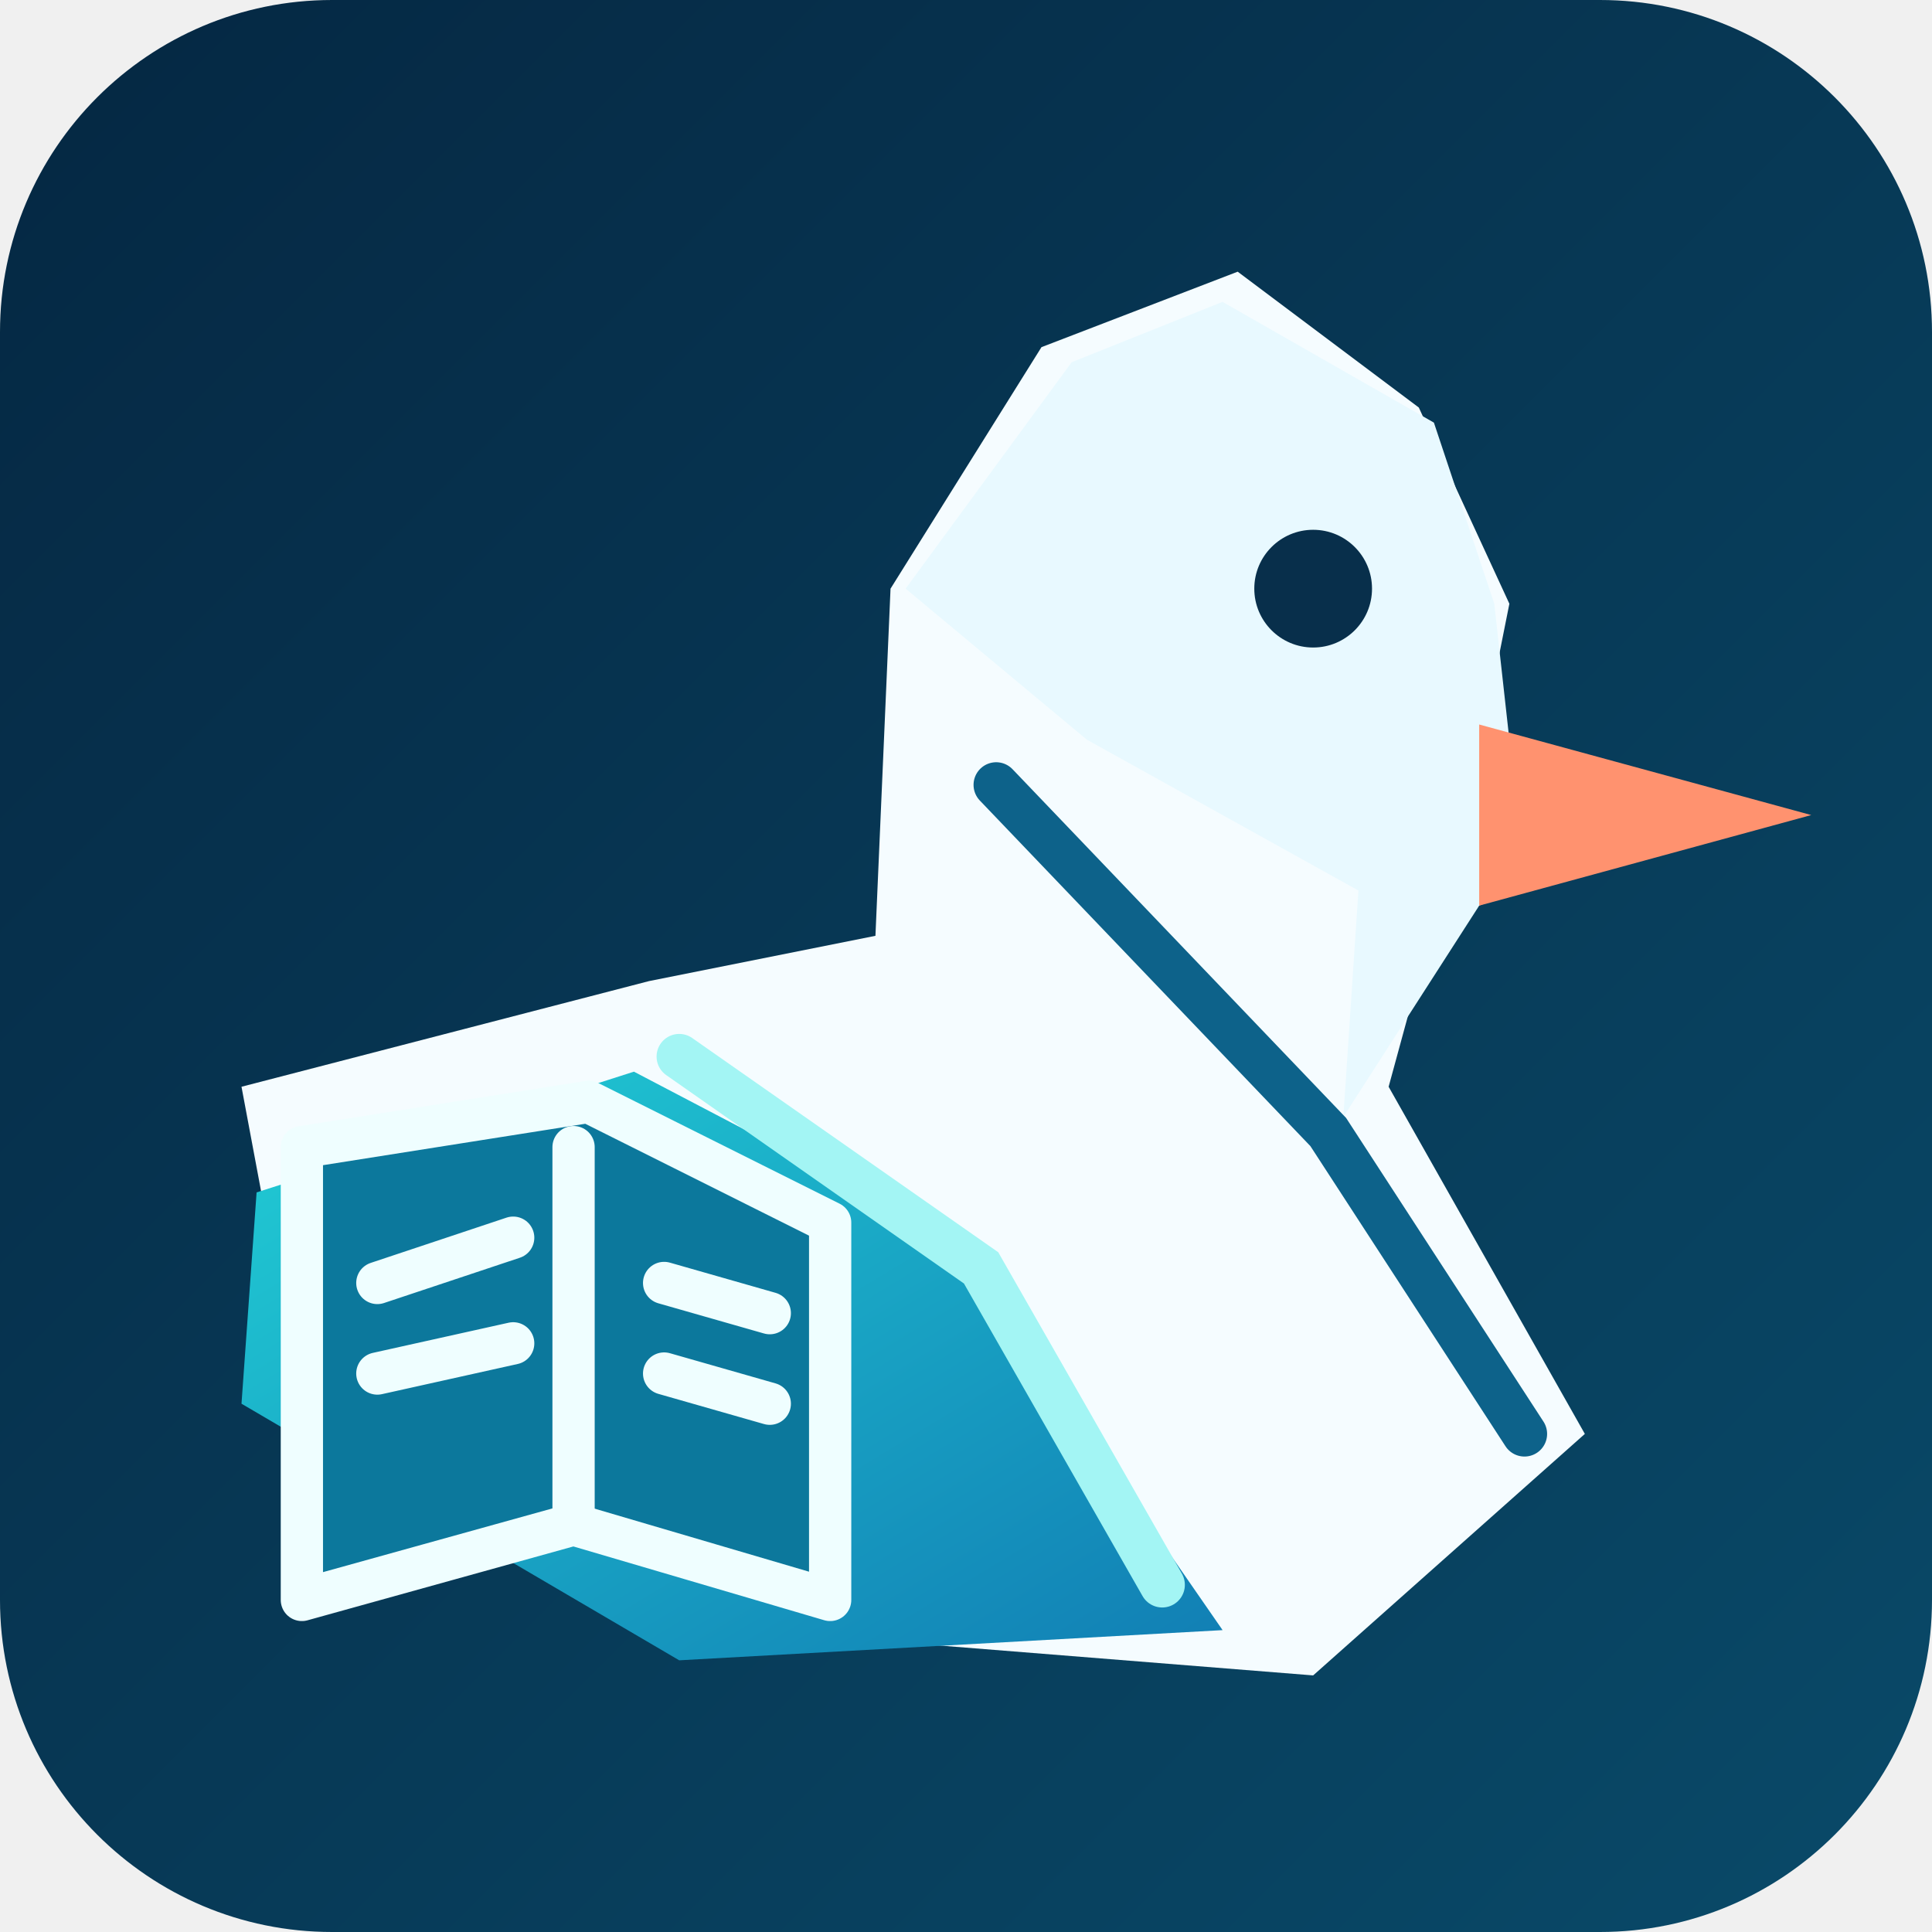
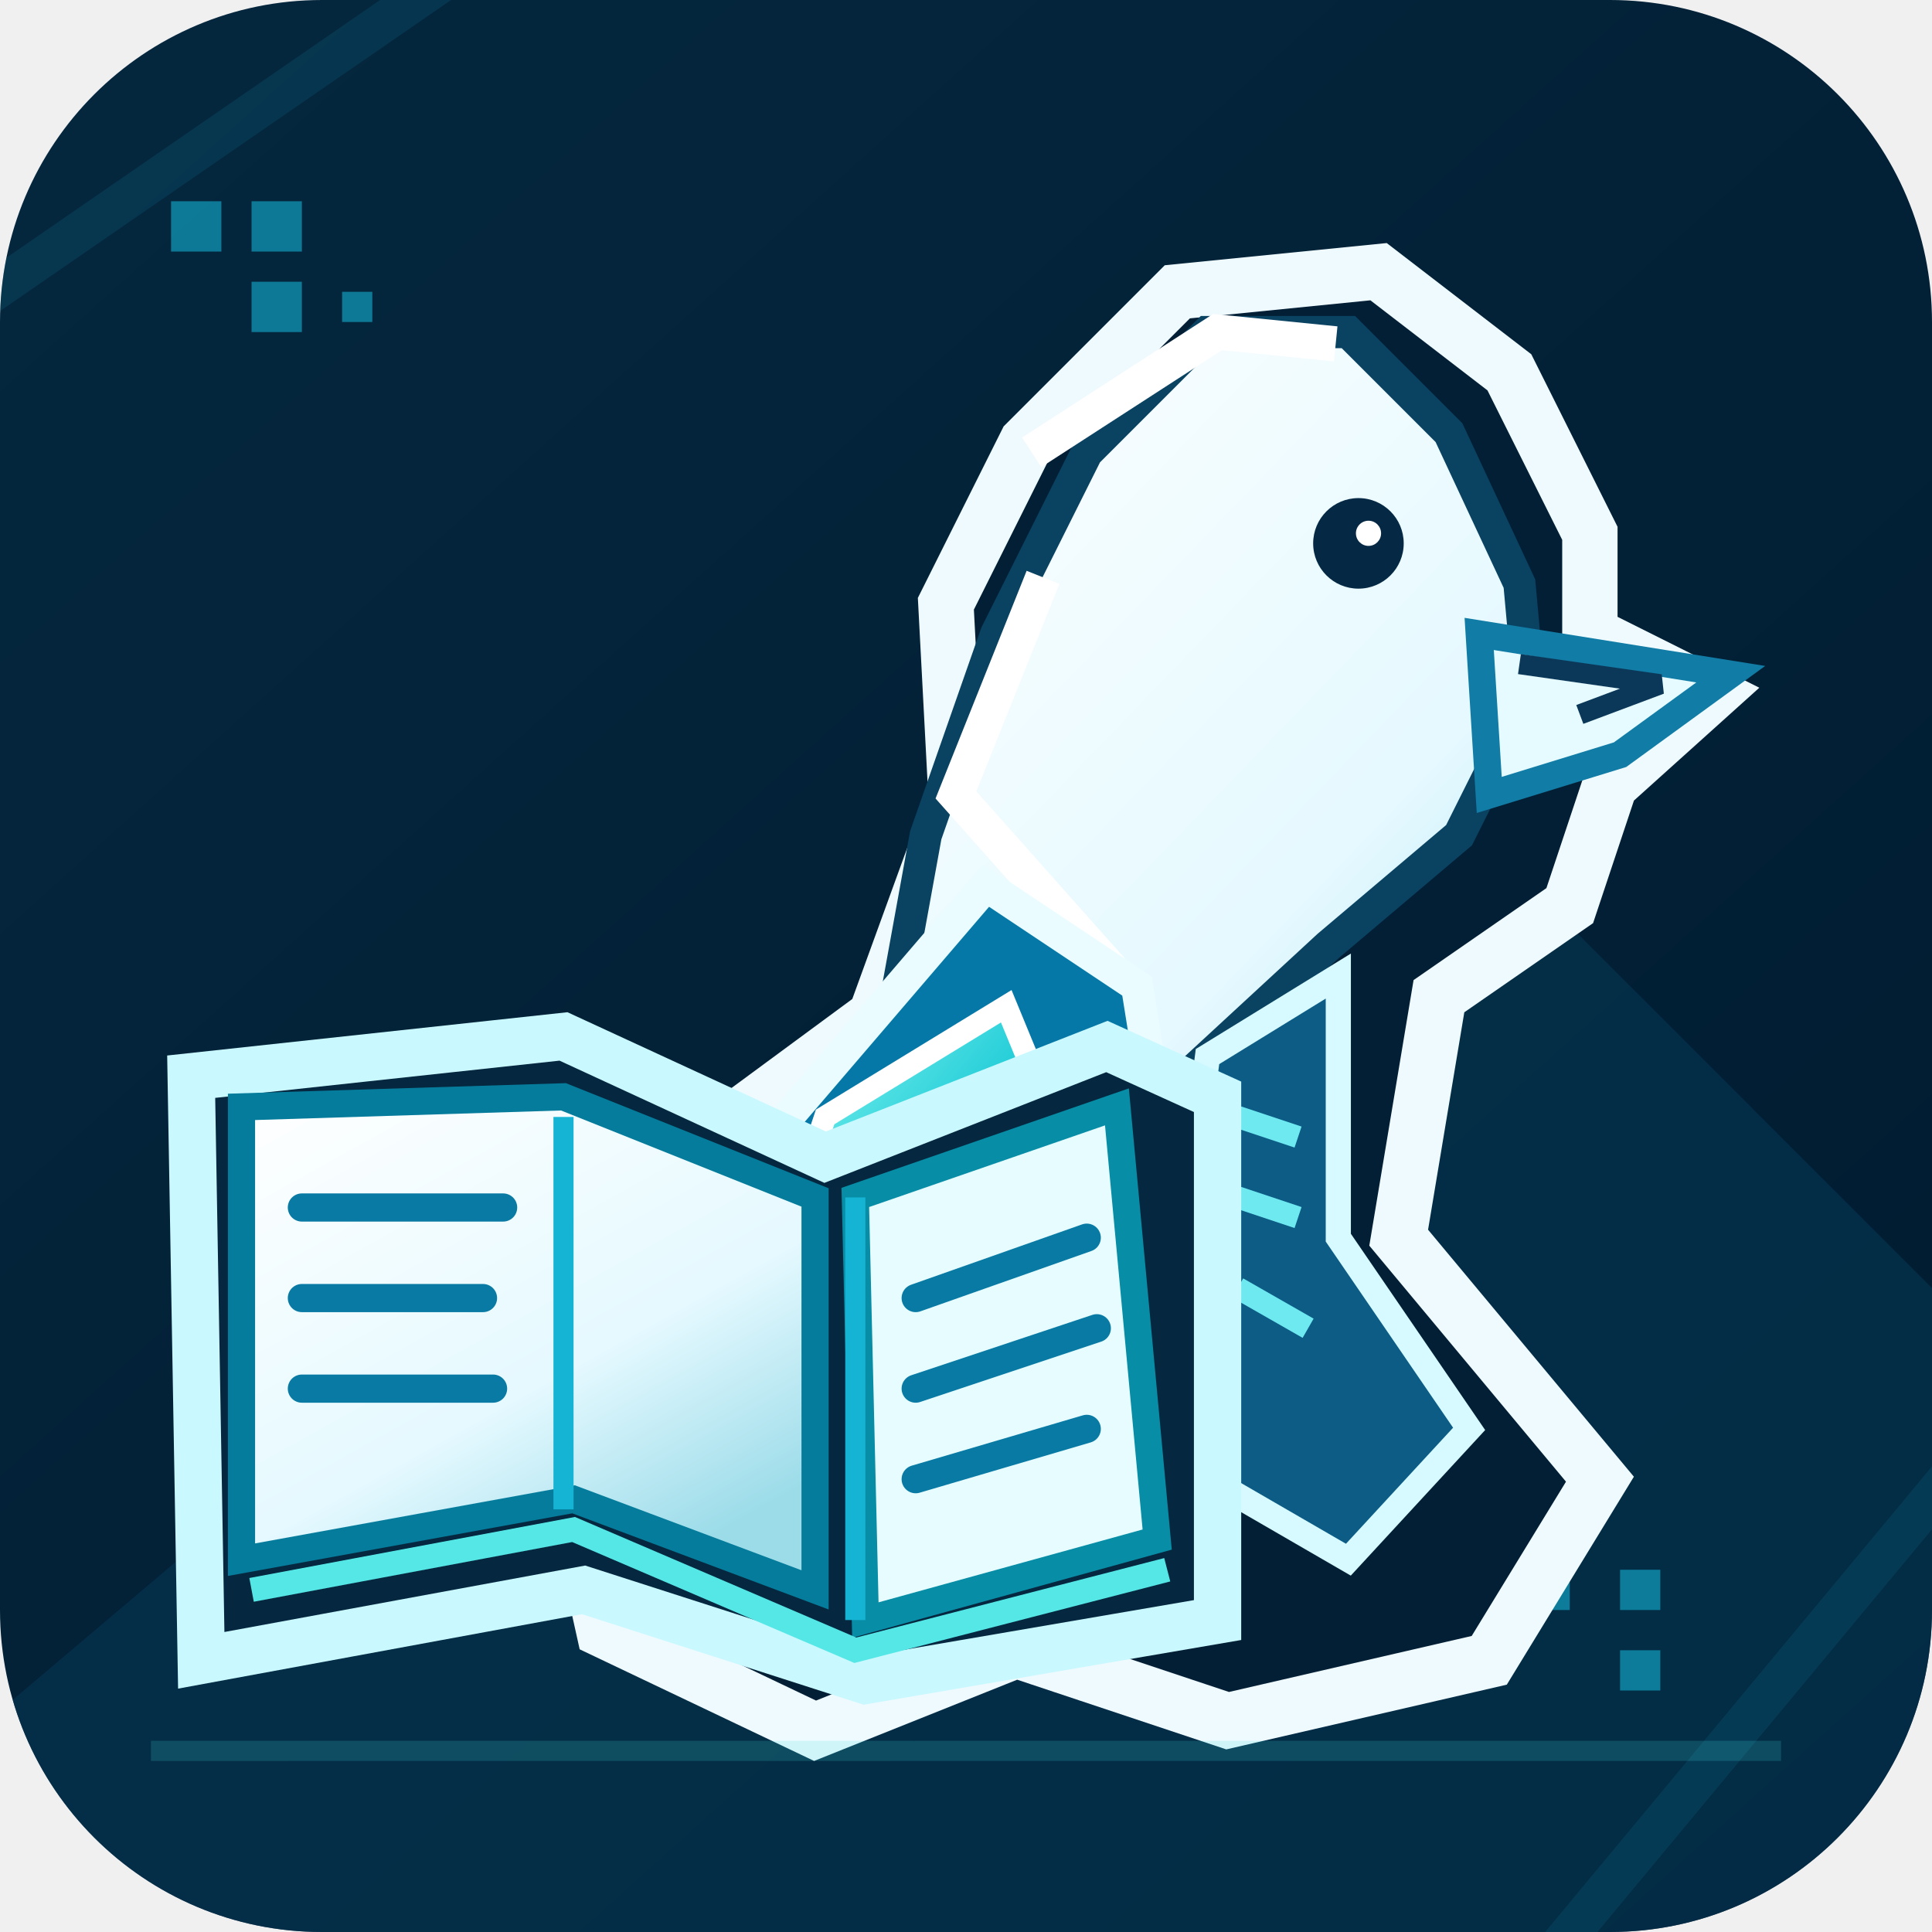
- <svg xmlns="http://www.w3.org/2000/svg" viewBox="0 0 128 128" role="img" aria-label="DuckNote icon">
+ <svg xmlns="http://www.w3.org/2000/svg" viewBox="0 0 192 192" role="img" aria-label="DuckNote logo">
  <defs>
-     <linearGradient id="bg" x1="0" y1="0" x2="1" y2="1">
-       <stop stop-color="#052742" />
-       <stop offset="1" stop-color="#094a69" />
+     <linearGradient id="bg" x1="0" y1="0" x2=".9" y2="1">
+       <stop stop-color="#05283f" />
+       <stop offset="1" stop-color="#001b30" />
    </linearGradient>
-     <linearGradient id="wing" x1="0" y1="0" x2="1" y2="1">
-       <stop stop-color="#21cdd5" />
-       <stop offset="1" stop-color="#117eb4" />
+     <linearGradient id="white" x1="0" y1="0" x2=".65" y2="1">
+       <stop stop-color="#ffffff" />
+       <stop offset=".65" stop-color="#e5f9ff" />
+       <stop offset="1" stop-color="#9cdce9" />
    </linearGradient>
+     <linearGradient id="aqua" x1="0" y1="0" x2="1" y2="1">
+       <stop stop-color="#8ffbf2" />
+       <stop offset=".5" stop-color="#1fcbd7" />
+       <stop offset="1" stop-color="#087cae" />
+     </linearGradient>
+     <clipPath id="rounded">
+       <rect width="192" height="192" rx="32" />
+     </clipPath>
  </defs>
-   <rect x="0" y="0" width="128" height="128" rx="22" fill="url(#bg)" />
-   <path d="M16 72L43 65L58 62L59 39L69 23L82 18L94 27L100 40L98 50L92 72L105 95L87 111L62 109L42 97L19 88Z" fill="#f5fcff" />
-   <path d="M17 79L42 71L63 82L81 108L45 110L16 93Z" fill="url(#wing)" />
-   <path d="M60 39L71 24L81 20L95 28L99 40L100 49L114 53L98 60L89 74L90 59L72 49Z" fill="#e8f9ff" />
-   <path d="M98 48L120 54L98 60Z" fill="#ff926f" />
-   <circle cx="87" cy="39" r="3.9" fill="#082f4b" />
-   <path d="M66 52L88 75L101 95" fill="none" stroke="#0d628a" stroke-width="3" stroke-linecap="round" />
-   <path d="M45 70L65 84L77 105" fill="none" stroke="#a3f5f4" stroke-width="3" stroke-linecap="round" />
-   <g stroke="#effeff" stroke-width="2.8" stroke-linejoin="round" stroke-linecap="round">
-     <path d="M20 76L39 73L55 81V106L38 101L20 106Z" fill="#0c789c" />
-     <path d="M38 76V101M25 85L34 82M25 91L34 89M44 85L51 87M44 91L51 93" fill="none" />
+   <g clip-path="url(#rounded)">
+     <rect width="192" height="192" fill="url(#bg)" />
+     <path d="M0 170L52 126L99 152L152 88L192 128V192H0Z" fill="#053450" opacity=".65" />
+     <path d="M-8 34L50 -6M152 197L206 132" stroke="#0a6382" stroke-width="4" opacity=".25" />
+     <g fill="#14bde0" opacity=".55">
+       <rect x="17" y="20" width="5" height="5" />
+       <rect x="25" y="20" width="5" height="5" />
+       <rect x="25" y="28" width="5" height="5" />
+       <rect x="34" y="29" width="3" height="3" />
+       <rect x="152" y="156" width="4" height="4" />
+       <rect x="161" y="156" width="4" height="4" />
+       <rect x="161" y="164" width="4" height="4" />
+     </g>
+     <path d="M56 144L68 115L87 101L95 79L94 60L102 44L117 29L137 27L150 37L158 53L158 63L170 69L160 78L156 90L143 99L139 123L159 147L148 165L122 171L101 164L81 172L60 162Z" fill="#031f35" stroke="#effaff" stroke-width="5.5" stroke-linejoin="miter" />
+     <path d="M92 83L99 63L108 45L120 33L134 33L144 43L151 58L152 69L145 83L132 94L119 106L121 131L111 147L95 153L80 142L77 116L88 105Z" fill="url(#white)" stroke="#0a4262" stroke-width="3.2" stroke-linejoin="miter" />
+     <path d="M147 63L172 67L161 75L148 79Z" fill="#e6fbff" stroke="#117ca6" stroke-width="2.7" stroke-linejoin="miter" />
+     <path d="M151 66L165 68L157 71" fill="none" stroke="#0b3859" stroke-width="2" />
+     <circle cx="135" cy="54" r="4.5" fill="#052944" />
+     <circle cx="136" cy="53" r="1.25" fill="#ffffff" />
+     <path d="M104 44L121 33L131 34M103 59L95 79L111 97" fill="none" stroke="#ffffff" stroke-width="3.5" stroke-linecap="square" />
+     <path d="M98 88L113 98L117 123L103 142L81 139L74 116Z" fill="#0578a7" stroke="#eafcff" stroke-width="3.2" stroke-linejoin="miter" />
+     <path d="M82 111L100 100L107 117L94 136L77 126Z" fill="url(#aqua)" stroke="#ffffff" stroke-width="2.2" />
+     <path d="M120 105L133 97L133 123L146 142L134 155L115 144Z" fill="#0c5c86" stroke="#d6faff" stroke-width="2.5" />
+     <path d="M123 111L129 113M123 119L129 121M123 128L130 132" stroke="#6ee9ef" stroke-width="2.2" />
+     <path d="M19 107L56 103L82 115L110 104L121 109L121 161L86 167L58 158L20 165Z" fill="#05273f" stroke="#c9f8ff" stroke-width="4.7" stroke-linejoin="miter" />
+     <path d="M24 110L56 109L81 119L81 158L57 149L24 155Z" fill="url(#white)" stroke="#057c9b" stroke-width="2.7" />
+     <path d="M85 119L111 110L115 153L86 161Z" fill="#e6fcff" stroke="#078da6" stroke-width="2.7" />
+     <path d="M56 111V150M85 119V161" stroke="#16b4d4" stroke-width="2" />
+     <path d="M30 120L50 120M30 129L48 129M30 138L49 138M91 129L108 123M91 138L109 132M91 147L108 142" stroke="#087aa4" stroke-width="2.8" stroke-linecap="round" />
+     <path d="M25 158L57 152L85 164L116 156" fill="none" stroke="#55e7e6" stroke-width="2.4" />
+     <path d="M15 174H177" stroke="#45dbe0" opacity=".18" stroke-width="2" />
  </g>
</svg>
